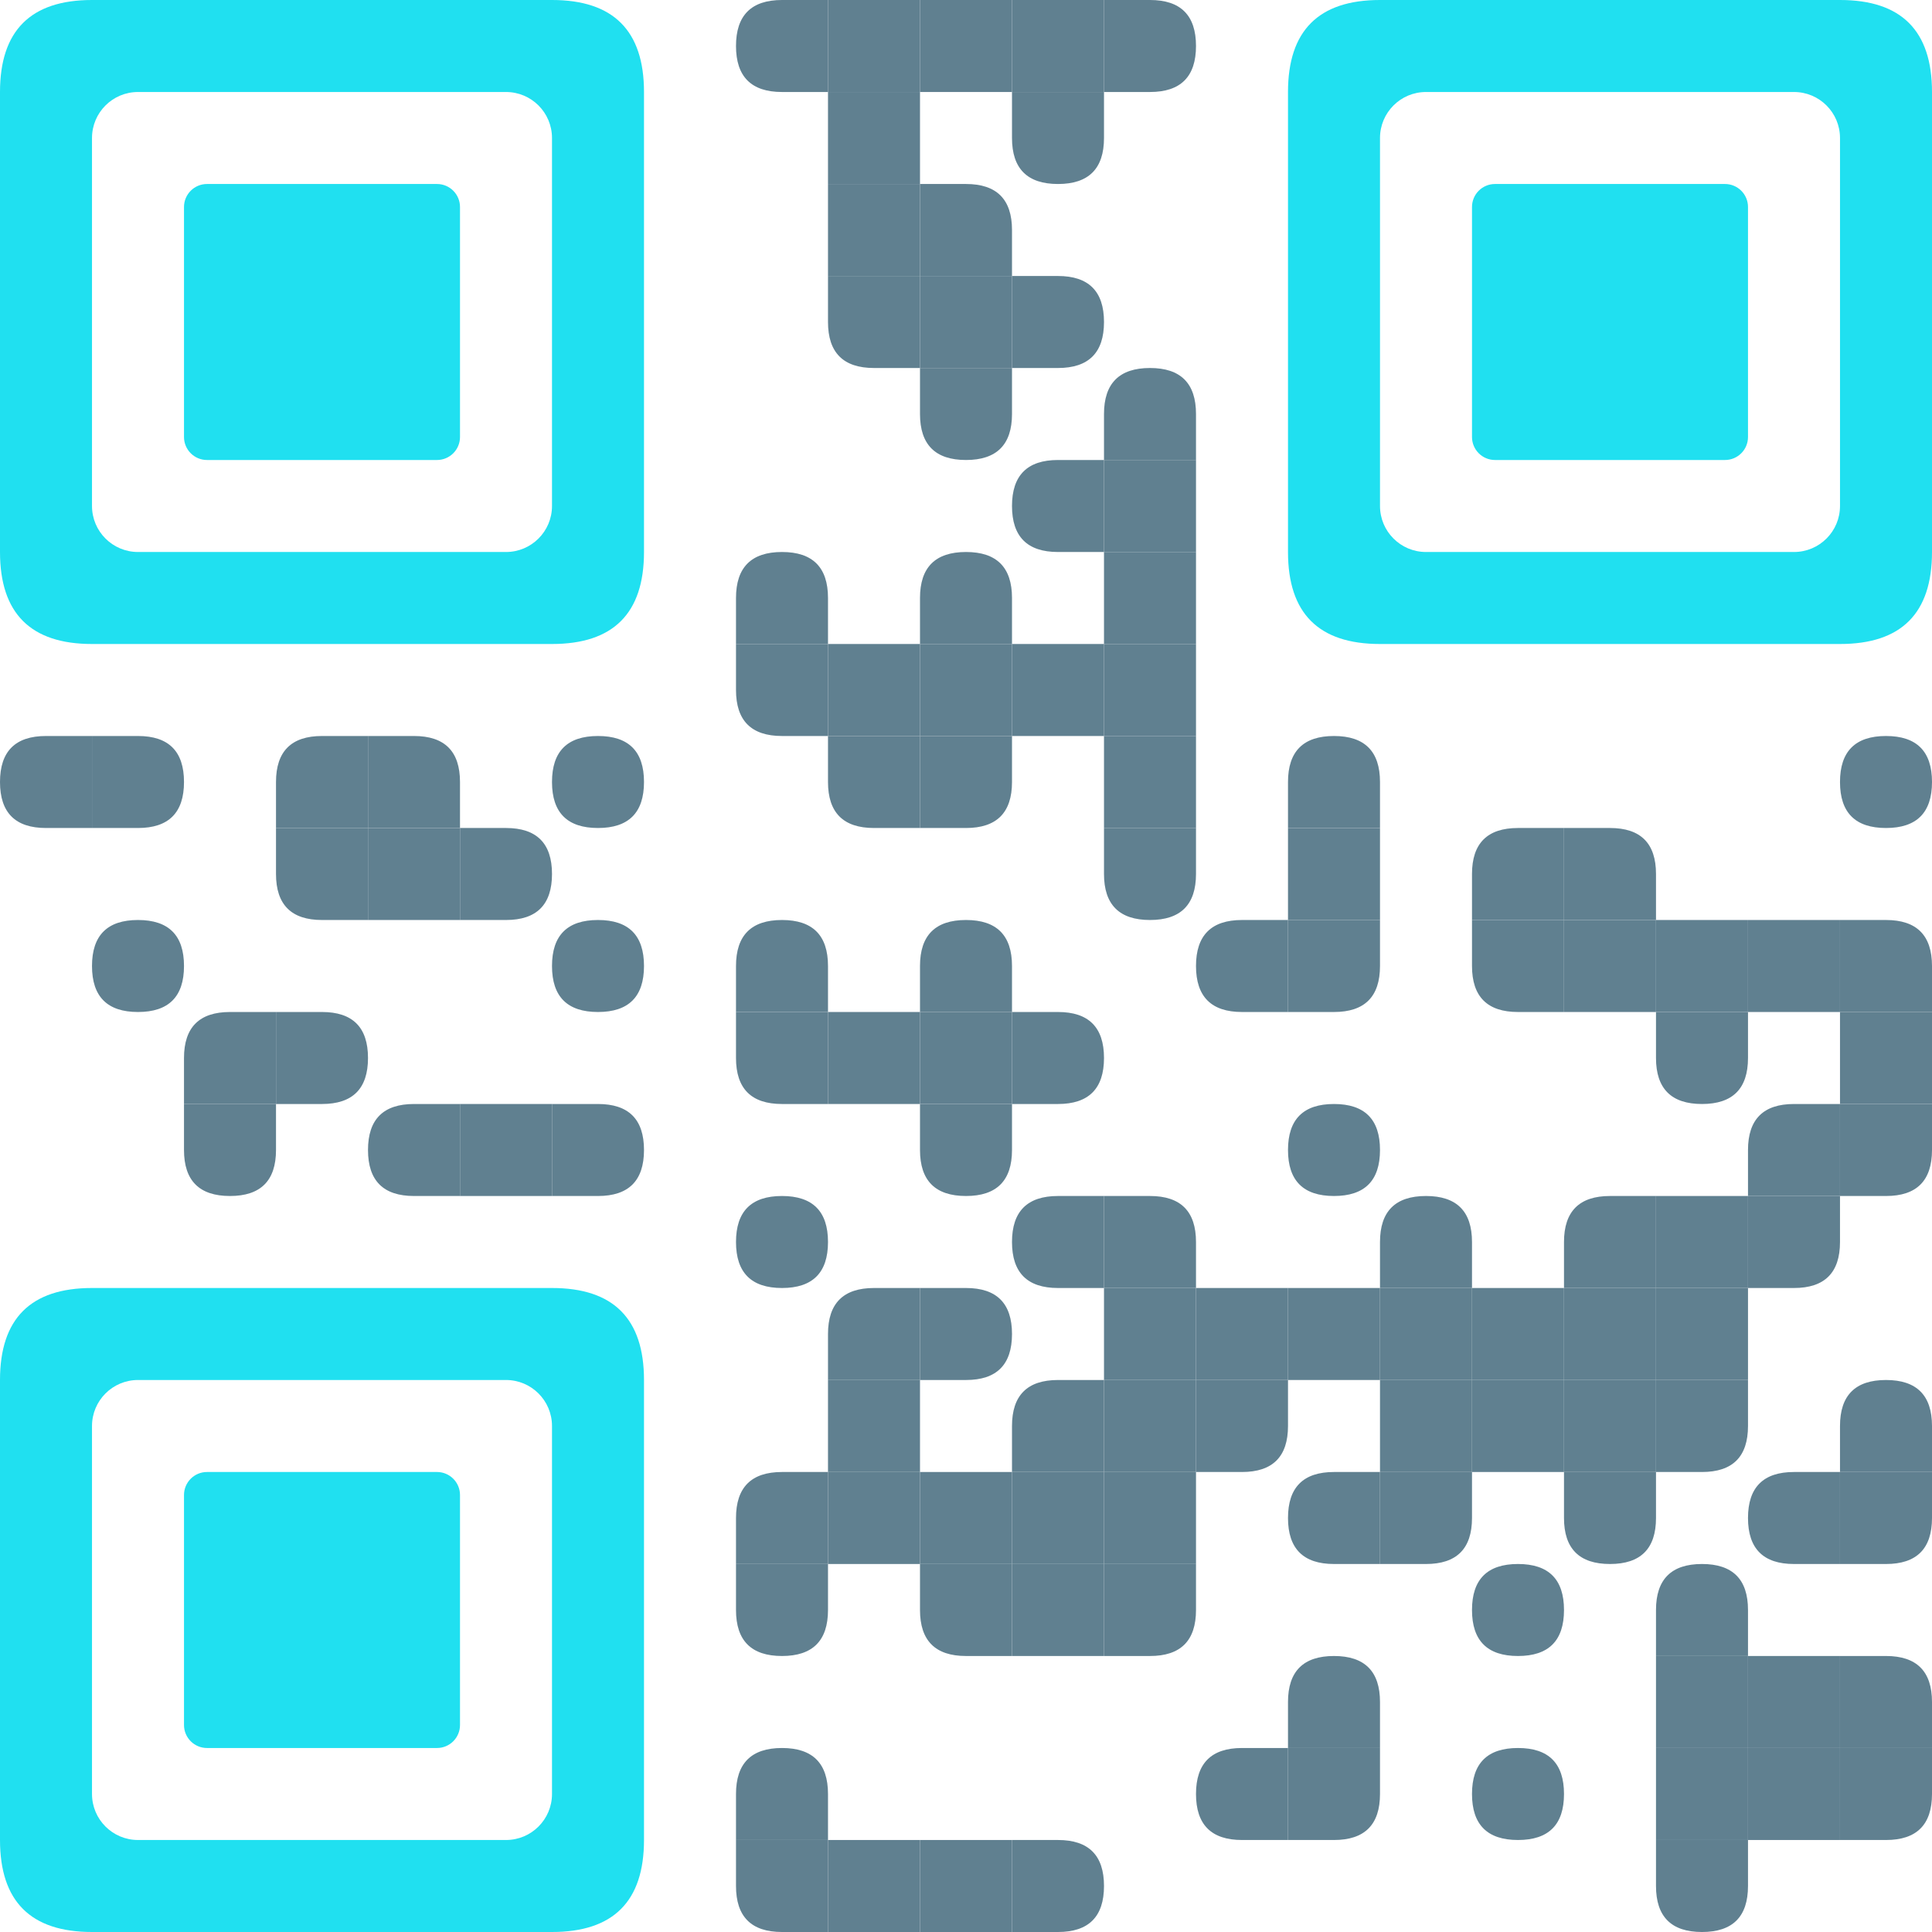
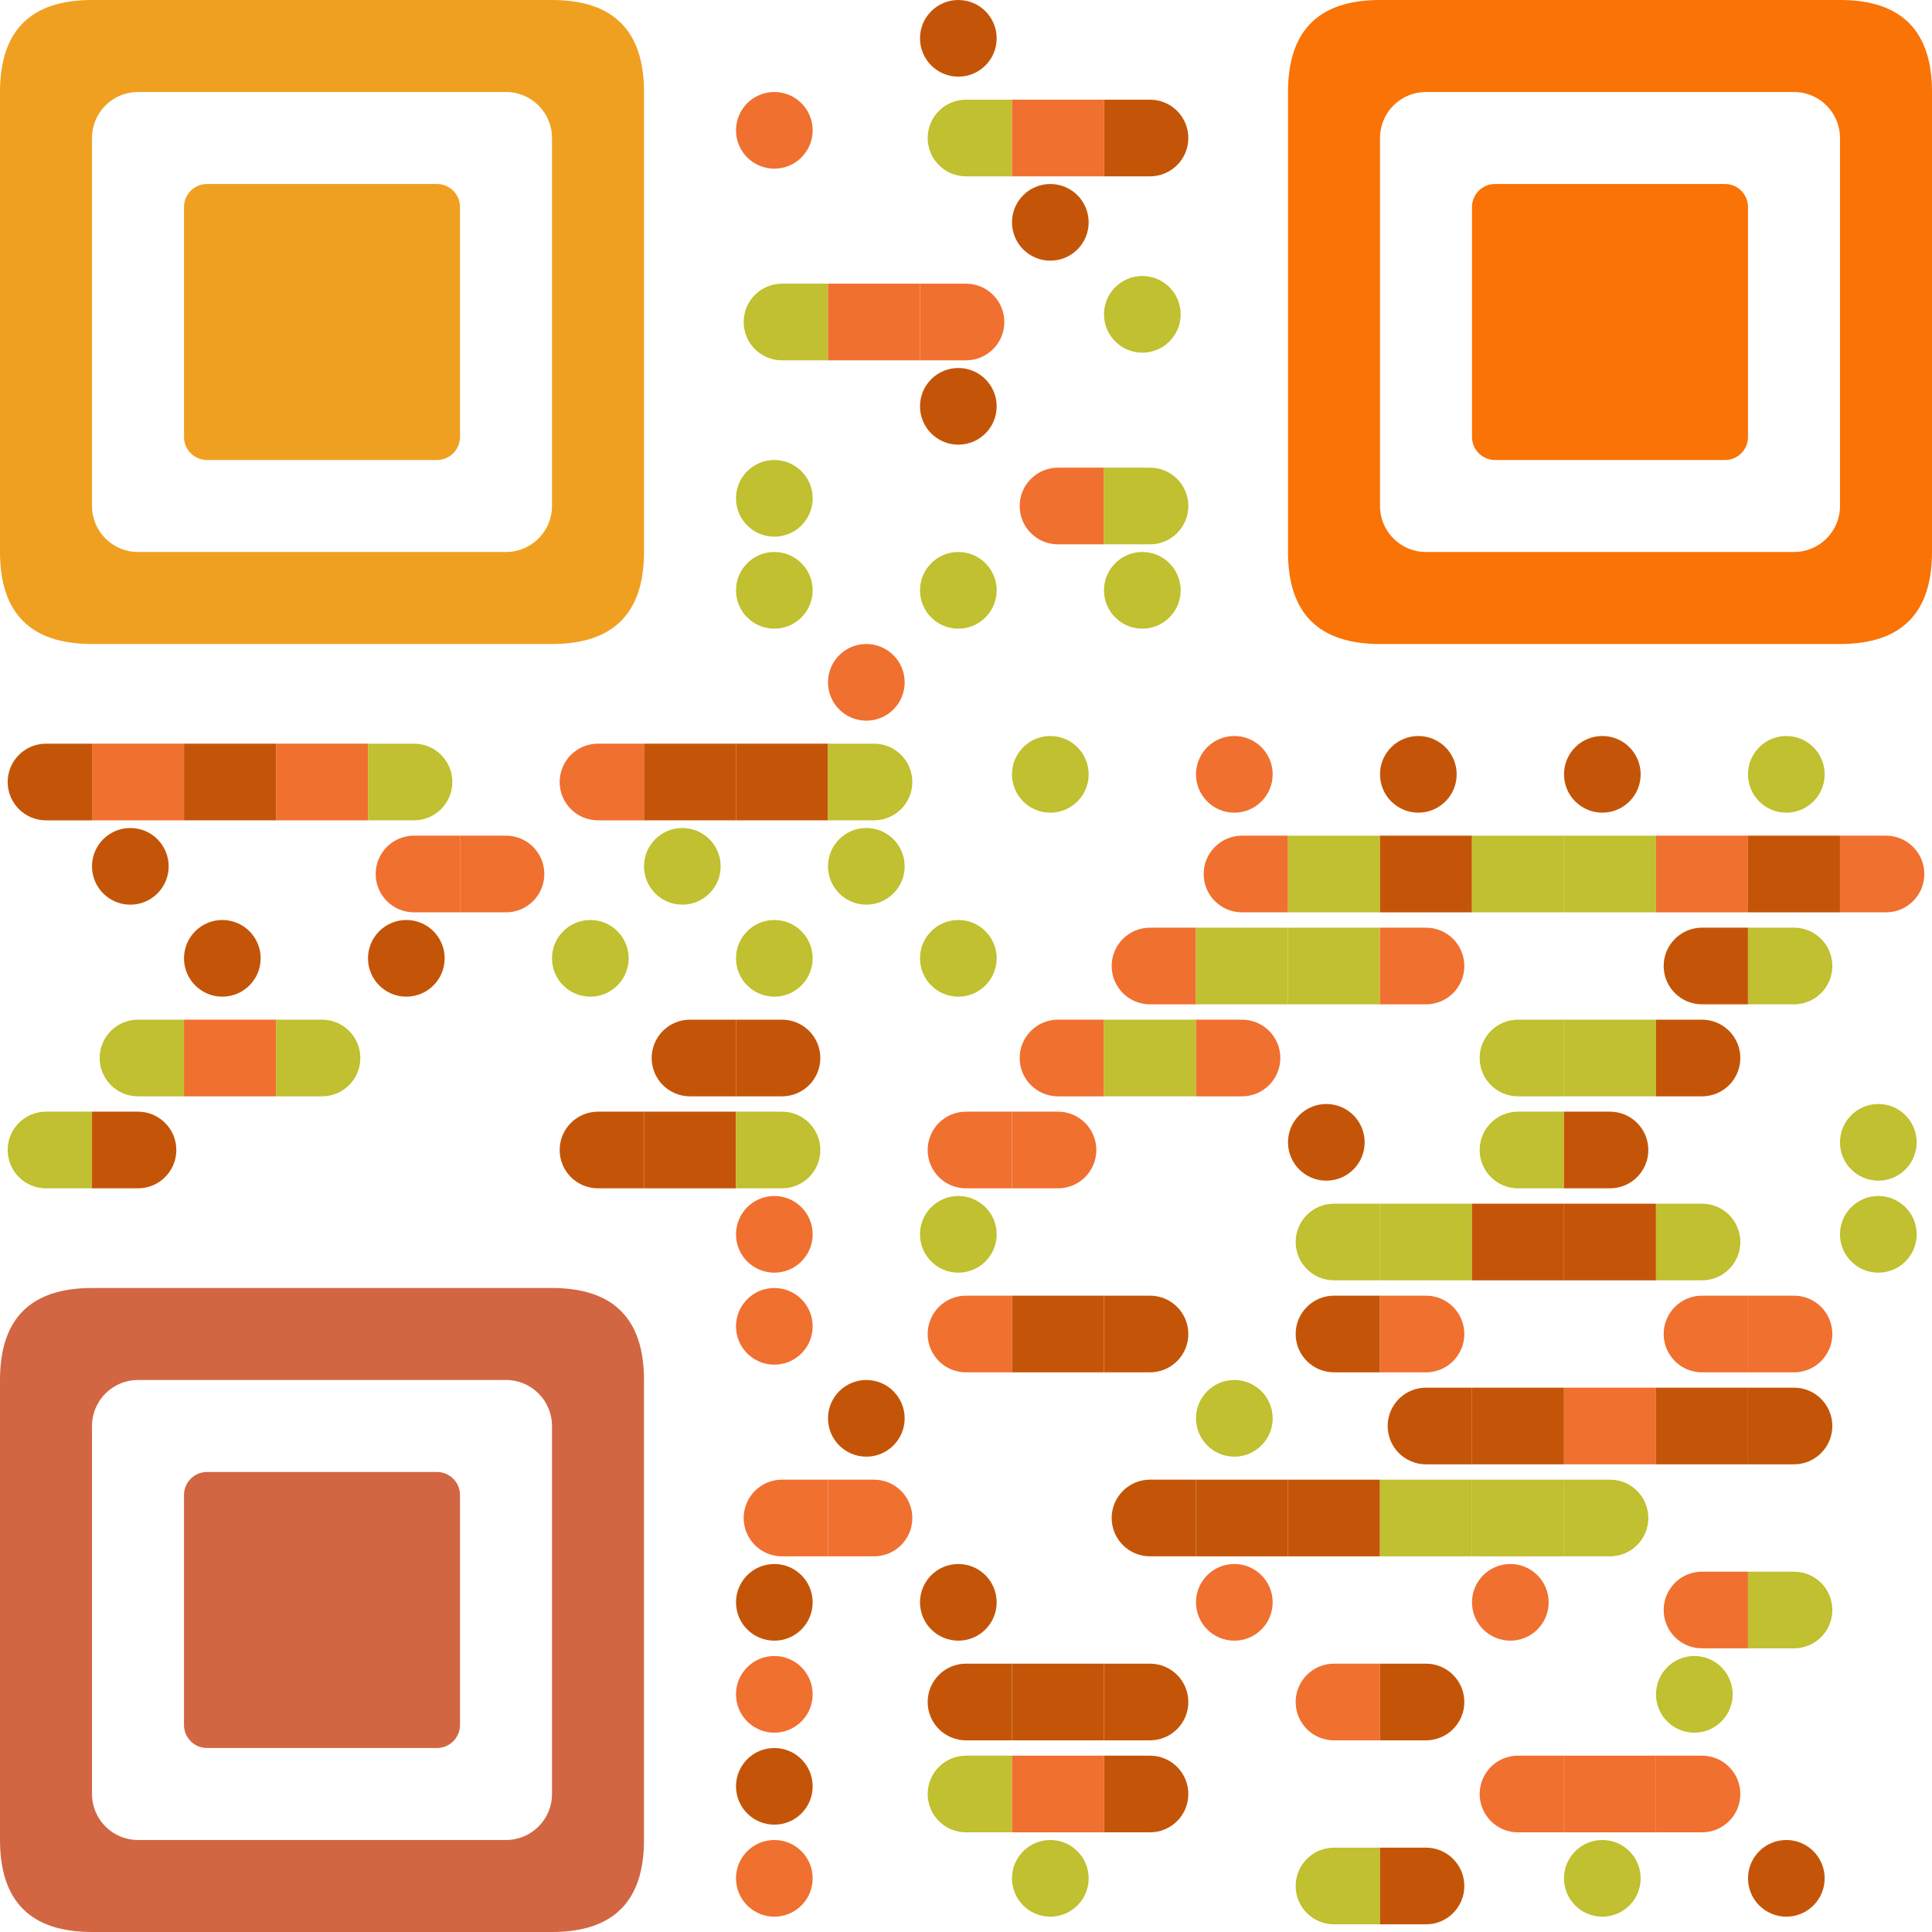
<svg xmlns="http://www.w3.org/2000/svg" width="504" height="504" viewBox="0 0 504 504">
  <defs />
  <g>
-     <g fill="#608090">
-       <path d="M 204.0 0h -0.0 q -12 0 -12 12v 0 q 0 12 12 12h 12 v -12 v -12 z" />
-       <rect x="216" y="0" width="24" height="24" />
-       <path d="M 252.0 0h -12.0 v12v 12 h 12h 12 v -12 v -12 z" />
-       <rect x="264" y="0" width="24" height="24" />
-       <path d="M 300.0 0h -12.0 v12v 12 h 12h 0 q 12 0 12 -12v -0 q 0 -12 -12 -12z" />
-       <path d="M 228.0 24h -12.0 v12v 12 h 12h 12 v -12 v -12 z" />
-       <path d="M 276.0 24h -12.0 v12v 0 q 0 12 12 12h 0 q 12 0 12 -12v -12 z" />
-       <rect x="216" y="48" width="24" height="24" />
-       <path d="M 252.0 48h -12.0 v12v 12 h 12h 12 v -12 v -0 q 0 -12 -12 -12z" />
-       <path d="M 228.0 72h -12.0 v12v 0 q 0 12 12 12h 12 v -12 v -12 z" />
-       <rect x="240" y="72" width="24" height="24" />
-       <path d="M 276.0 72h -12.0 v12v 12 h 12h 0 q 12 0 12 -12v -0 q 0 -12 -12 -12z" />
-       <path d="M 252.0 96h -12.0 v12v 0 q 0 12 12 12h 0 q 12 0 12 -12v -12 z" />
-       <path d="M 300.0 96h -0.0 q -12 0 -12 12v 12 h 12h 12 v -12 v -0 q 0 -12 -12 -12z" />
-       <path d="M 276.0 120h -0.0 q -12 0 -12 12v 0 q 0 12 12 12h 12 v -12 v -12 z" />
-       <rect x="288" y="120" width="24" height="24" />
-       <path d="M 204.0 144h -0.0 q -12 0 -12 12v 12 h 12h 12 v -12 v -0 q 0 -12 -12 -12z" />
-       <path d="M 252.0 144h -0.0 q -12 0 -12 12v 12 h 12h 12 v -12 v -0 q 0 -12 -12 -12z" />
-       <path d="M 300.0 144h -12.0 v12v 12 h 12h 12 v -12 v -12 z" />
-       <path d="M 204.0 168h -12.0 v12v 0 q 0 12 12 12h 12 v -12 v -12 z" />
-       <rect x="216" y="168" width="24" height="24" />
-       <rect x="240" y="168" width="24" height="24" />
-       <path d="M 276.0 168h -12.0 v12v 12 h 12h 12 v -12 v -12 z" />
-       <rect x="288" y="168" width="24" height="24" />
-       <path d="M 12.0 192h -0.0 q -12 0 -12 12v 0 q 0 12 12 12h 12 v -12 v -12 z" />
-       <path d="M 36.0 192h -12.0 v12v 12 h 12h 0 q 12 0 12 -12v -0 q 0 -12 -12 -12z" />
-       <path d="M 84.0 192h -0.0 q -12 0 -12 12v 12 h 12h 12 v -12 v -12 z" />
-       <path d="M 108.0 192h -12.0 v12v 12 h 12h 12 v -12 v -0 q 0 -12 -12 -12z" />
-       <path d="M 156.0 192h -0.0 q -12 0 -12 12v 0 q 0 12 12 12h 0 q 12 0 12 -12v -0 q 0 -12 -12 -12z" />
-       <path d="M 228.0 192h -12.0 v12v 0 q 0 12 12 12h 12 v -12 v -12 z" />
-       <path d="M 252.0 192h -12.0 v12v 12 h 12h 0 q 12 0 12 -12v -12 z" />
-       <path d="M 300.0 192h -12.0 v12v 12 h 12h 12 v -12 v -12 z" />
-       <path d="M 348.0 192h -0.0 q -12 0 -12 12v 12 h 12h 12 v -12 v -0 q 0 -12 -12 -12z" />
-       <path d="M 492.0 192h -0.0 q -12 0 -12 12v 0 q 0 12 12 12h 0 q 12 0 12 -12v -0 q 0 -12 -12 -12z" />
-       <path d="M 84.0 216h -12.0 v12v 0 q 0 12 12 12h 12 v -12 v -12 z" />
-       <rect x="96" y="216" width="24" height="24" />
-       <path d="M 132.0 216h -12.0 v12v 12 h 12h 0 q 12 0 12 -12v -0 q 0 -12 -12 -12z" />
-       <path d="M 300.0 216h -12.0 v12v 0 q 0 12 12 12h 0 q 12 0 12 -12v -12 z" />
-       <path d="M 348.0 216h -12.0 v12v 12 h 12h 12 v -12 v -12 z" />
-       <path d="M 396.0 216h -0.0 q -12 0 -12 12v 12 h 12h 12 v -12 v -12 z" />
-       <path d="M 420.0 216h -12.0 v12v 12 h 12h 12 v -12 v -0 q 0 -12 -12 -12z" />
-       <path d="M 36.0 240h -0.0 q -12 0 -12 12v 0 q 0 12 12 12h 0 q 12 0 12 -12v -0 q 0 -12 -12 -12z" />
-       <path d="M 156.0 240h -0.0 q -12 0 -12 12v 0 q 0 12 12 12h 0 q 12 0 12 -12v -0 q 0 -12 -12 -12z" />
-       <path d="M 204.0 240h -0.0 q -12 0 -12 12v 12 h 12h 12 v -12 v -0 q 0 -12 -12 -12z" />
-       <path d="M 252.0 240h -0.0 q -12 0 -12 12v 12 h 12h 12 v -12 v -0 q 0 -12 -12 -12z" />
-       <path d="M 324.0 240h -0.0 q -12 0 -12 12v 0 q 0 12 12 12h 12 v -12 v -12 z" />
-       <path d="M 348.0 240h -12.0 v12v 12 h 12h 0 q 12 0 12 -12v -12 z" />
-       <path d="M 396.0 240h -12.0 v12v 0 q 0 12 12 12h 12 v -12 v -12 z" />
-       <rect x="408" y="240" width="24" height="24" />
-       <rect x="432" y="240" width="24" height="24" />
-       <path d="M 468.0 240h -12.0 v12v 12 h 12h 12 v -12 v -12 z" />
-       <path d="M 492.0 240h -12.0 v12v 12 h 12h 12 v -12 v -0 q 0 -12 -12 -12z" />
-       <path d="M 60.0 264h -0.0 q -12 0 -12 12v 12 h 12h 12 v -12 v -12 z" />
-       <path d="M 84.0 264h -12.0 v12v 12 h 12h 0 q 12 0 12 -12v -0 q 0 -12 -12 -12z" />
-       <path d="M 204.0 264h -12.0 v12v 0 q 0 12 12 12h 12 v -12 v -12 z" />
-       <path d="M 228.0 264h -12.0 v12v 12 h 12h 12 v -12 v -12 z" />
-       <rect x="240" y="264" width="24" height="24" />
-       <path d="M 276.0 264h -12.0 v12v 12 h 12h 0 q 12 0 12 -12v -0 q 0 -12 -12 -12z" />
-       <path d="M 444.0 264h -12.0 v12v 0 q 0 12 12 12h 0 q 12 0 12 -12v -12 z" />
-       <path d="M 492.0 264h -12.0 v12v 12 h 12h 12 v -12 v -12 z" />
-       <path d="M 60.0 288h -12.0 v12v 0 q 0 12 12 12h 0 q 12 0 12 -12v -12 z" />
-       <path d="M 108.0 288h -0.0 q -12 0 -12 12v 0 q 0 12 12 12h 12 v -12 v -12 z" />
-       <path d="M 132.0 288h -12.0 v12v 12 h 12h 12 v -12 v -12 z" />
-       <path d="M 156.0 288h -12.0 v12v 12 h 12h 0 q 12 0 12 -12v -0 q 0 -12 -12 -12z" />
-       <path d="M 252.0 288h -12.0 v12v 0 q 0 12 12 12h 0 q 12 0 12 -12v -12 z" />
-       <path d="M 348.0 288h -0.0 q -12 0 -12 12v 0 q 0 12 12 12h 0 q 12 0 12 -12v -0 q 0 -12 -12 -12z" />
-       <path d="M 468.0 288h -0.0 q -12 0 -12 12v 12 h 12h 12 v -12 v -12 z" />
-       <path d="M 492.0 288h -12.0 v12v 12 h 12h 0 q 12 0 12 -12v -12 z" />
-       <path d="M 204.0 312h -0.0 q -12 0 -12 12v 0 q 0 12 12 12h 0 q 12 0 12 -12v -0 q 0 -12 -12 -12z" />
-       <path d="M 276.0 312h -0.0 q -12 0 -12 12v 0 q 0 12 12 12h 12 v -12 v -12 z" />
-       <path d="M 300.0 312h -12.0 v12v 12 h 12h 12 v -12 v -0 q 0 -12 -12 -12z" />
-       <path d="M 372.0 312h -0.0 q -12 0 -12 12v 12 h 12h 12 v -12 v -0 q 0 -12 -12 -12z" />
-       <path d="M 420.0 312h -0.0 q -12 0 -12 12v 12 h 12h 12 v -12 v -12 z" />
-       <rect x="432" y="312" width="24" height="24" />
-       <path d="M 468.0 312h -12.0 v12v 12 h 12h 0 q 12 0 12 -12v -12 z" />
-       <path d="M 228.0 336h -0.0 q -12 0 -12 12v 12 h 12h 12 v -12 v -12 z" />
-       <path d="M 252.0 336h -12.0 v12v 12 h 12h 0 q 12 0 12 -12v -0 q 0 -12 -12 -12z" />
-       <rect x="288" y="336" width="24" height="24" />
-       <rect x="312" y="336" width="24" height="24" />
-       <path d="M 348.0 336h -12.0 v12v 12 h 12h 12 v -12 v -12 z" />
-       <rect x="360" y="336" width="24" height="24" />
-       <rect x="384" y="336" width="24" height="24" />
-       <rect x="408" y="336" width="24" height="24" />
-       <rect x="432" y="336" width="24" height="24" />
-       <path d="M 228.0 360h -12.0 v12v 12 h 12h 12 v -12 v -12 z" />
-       <path d="M 276.0 360h -0.0 q -12 0 -12 12v 12 h 12h 12 v -12 v -12 z" />
-       <rect x="288" y="360" width="24" height="24" />
-       <path d="M 324.0 360h -12.0 v12v 12 h 12h 0 q 12 0 12 -12v -12 z" />
-       <rect x="360" y="360" width="24" height="24" />
-       <rect x="384" y="360" width="24" height="24" />
-       <rect x="408" y="360" width="24" height="24" />
-       <path d="M 444.0 360h -12.0 v12v 12 h 12h 0 q 12 0 12 -12v -12 z" />
-       <path d="M 492.0 360h -0.0 q -12 0 -12 12v 12 h 12h 12 v -12 v -0 q 0 -12 -12 -12z" />
-       <path d="M 204.0 384h -0.0 q -12 0 -12 12v 12 h 12h 12 v -12 v -12 z" />
-       <rect x="216" y="384" width="24" height="24" />
-       <rect x="240" y="384" width="24" height="24" />
-       <rect x="264" y="384" width="24" height="24" />
-       <rect x="288" y="384" width="24" height="24" />
-       <path d="M 348.0 384h -0.0 q -12 0 -12 12v 0 q 0 12 12 12h 12 v -12 v -12 z" />
-       <path d="M 372.0 384h -12.0 v12v 12 h 12h 0 q 12 0 12 -12v -12 z" />
-       <path d="M 420.0 384h -12.0 v12v 0 q 0 12 12 12h 0 q 12 0 12 -12v -12 z" />
-       <path d="M 468.0 384h -0.0 q -12 0 -12 12v 0 q 0 12 12 12h 12 v -12 v -12 z" />
-       <path d="M 492.0 384h -12.0 v12v 12 h 12h 0 q 12 0 12 -12v -12 z" />
-       <path d="M 204.0 408h -12.0 v12v 0 q 0 12 12 12h 0 q 12 0 12 -12v -12 z" />
-       <path d="M 252.0 408h -12.0 v12v 0 q 0 12 12 12h 12 v -12 v -12 z" />
-       <rect x="264" y="408" width="24" height="24" />
-       <path d="M 300.0 408h -12.0 v12v 12 h 12h 0 q 12 0 12 -12v -12 z" />
-       <path d="M 396.0 408h -0.0 q -12 0 -12 12v 0 q 0 12 12 12h 0 q 12 0 12 -12v -0 q 0 -12 -12 -12z" />
-       <path d="M 444.0 408h -0.0 q -12 0 -12 12v 12 h 12h 12 v -12 v -0 q 0 -12 -12 -12z" />
-       <path d="M 348.0 432h -0.0 q -12 0 -12 12v 12 h 12h 12 v -12 v -0 q 0 -12 -12 -12z" />
-       <rect x="432" y="432" width="24" height="24" />
-       <rect x="456" y="432" width="24" height="24" />
-       <path d="M 492.0 432h -12.0 v12v 12 h 12h 12 v -12 v -0 q 0 -12 -12 -12z" />
-       <path d="M 204.0 456h -0.0 q -12 0 -12 12v 12 h 12h 12 v -12 v -0 q 0 -12 -12 -12z" />
-       <path d="M 324.0 456h -0.0 q -12 0 -12 12v 0 q 0 12 12 12h 12 v -12 v -12 z" />
-       <path d="M 348.0 456h -12.0 v12v 12 h 12h 0 q 12 0 12 -12v -12 z" />
-       <path d="M 396.0 456h -0.0 q -12 0 -12 12v 0 q 0 12 12 12h 0 q 12 0 12 -12v -0 q 0 -12 -12 -12z" />
-       <rect x="432" y="456" width="24" height="24" />
-       <rect x="456" y="456" width="24" height="24" />
-       <path d="M 492.0 456h -12.0 v12v 12 h 12h 0 q 12 0 12 -12v -12 z" />
-       <path d="M 204.0 480h -12.0 v12v 0 q 0 12 12 12h 12 v -12 v -12 z" />
-       <path d="M 228.0 480h -12.0 v12v 12 h 12h 12 v -12 v -12 z" />
-       <path d="M 252.0 480h -12.0 v12v 12 h 12h 12 v -12 v -12 z" />
-       <path d="M 276.0 480h -12.0 v12v 12 h 12h 0 q 12 0 12 -12v -0 q 0 -12 -12 -12z" />
-       <path d="M 444.0 480h -12.0 v12v 0 q 0 12 12 12h 0 q 12 0 12 -12v -12 z" />
+     <g>
+       <circle cx="250.0" cy="10.0" r="10.0" fill="#C45508" />
+       <circle cx="202.0" cy="34.0" r="10.0" fill="#F07030" />
+       <path d="M 240 26.0v 20.0h 12.0a 10.0 10.0, 0, 0, 0, 0 -20" transform="rotate(180.0,252.0,36.0)" fill="#C0C030" />
+       <rect x="264" y="26.0" width="24" height="20" fill="#F07030" />
+       <path d="M 288 26.0v 20.0h 12.0a 10.0 10.0, 0, 0, 0, 0 -20" fill="#C45508" />
+       <circle cx="274.0" cy="58.0" r="10.0" fill="#C45508" />
+       <path d="M 192 74.0v 20.0h 12.0a 10.0 10.0, 0, 0, 0, 0 -20" transform="rotate(180.0,204.0,84.0)" fill="#C0C030" />
+       <rect x="216" y="74.0" width="24" height="20" fill="#F07030" />
+       <path d="M 240 74.0v 20.0h 12.0a 10.0 10.0, 0, 0, 0, 0 -20" fill="#F07030" />
+       <circle cx="298.0" cy="82.0" r="10.0" fill="#C0C030" />
+       <circle cx="250.0" cy="106.0" r="10.0" fill="#C45508" />
+       <circle cx="202.0" cy="130.0" r="10.0" fill="#C0C030" />
+       <path d="M 264 122.0v 20.0h 12.0a 10.0 10.0, 0, 0, 0, 0 -20" transform="rotate(180.0,276.0,132.0)" fill="#F07030" />
+       <path d="M 288 122.0v 20.0h 12.0a 10.0 10.0, 0, 0, 0, 0 -20" fill="#C0C030" />
+       <circle cx="202.0" cy="154.0" r="10.0" fill="#C0C030" />
+       <circle cx="250.0" cy="154.0" r="10.0" fill="#C0C030" />
+       <circle cx="298.0" cy="154.0" r="10.0" fill="#C0C030" />
+       <circle cx="226.0" cy="178.0" r="10.0" fill="#F07030" />
+       <path d="M 0 194.0v 20.0h 12.0a 10.0 10.0, 0, 0, 0, 0 -20" transform="rotate(180.0,12.0,204.0)" fill="#C45508" />
+       <rect x="24" y="194.0" width="24" height="20" fill="#F07030" />
+       <rect x="48" y="194.0" width="24" height="20" fill="#C45508" />
+       <rect x="72" y="194.0" width="24" height="20" fill="#F07030" />
+       <path d="M 96 194.0v 20.0h 12.0a 10.0 10.0, 0, 0, 0, 0 -20" fill="#C0C030" />
+       <path d="M 144 194.0v 20.0h 12.0a 10.0 10.0, 0, 0, 0, 0 -20" transform="rotate(180.0,156.0,204.0)" fill="#F07030" />
+       <rect x="168" y="194.0" width="24" height="20" fill="#C45508" />
+       <rect x="192" y="194.0" width="24" height="20" fill="#C45508" />
+       <path d="M 216 194.0v 20.0h 12.0a 10.0 10.0, 0, 0, 0, 0 -20" fill="#C0C030" />
+       <circle cx="274.0" cy="202.0" r="10.0" fill="#C0C030" />
+       <circle cx="322.0" cy="202.0" r="10.0" fill="#F07030" />
+       <circle cx="370.0" cy="202.0" r="10.0" fill="#C45508" />
+       <circle cx="418.0" cy="202.0" r="10.0" fill="#C45508" />
+       <circle cx="466.0" cy="202.0" r="10.0" fill="#C0C030" />
+       <circle cx="34.0" cy="226.0" r="10.0" fill="#C45508" />
+       <path d="M 96 218.0v 20.0h 12.0a 10.0 10.0, 0, 0, 0, 0 -20" transform="rotate(180.0,108.0,228.0)" fill="#F07030" />
+       <path d="M 120 218.0v 20.0h 12.0a 10.0 10.0, 0, 0, 0, 0 -20" fill="#F07030" />
+       <circle cx="178.0" cy="226.0" r="10.0" fill="#C0C030" />
+       <circle cx="226.0" cy="226.0" r="10.0" fill="#C0C030" />
+       <path d="M 312 218.0v 20.0h 12.0a 10.0 10.0, 0, 0, 0, 0 -20" transform="rotate(180.0,324.0,228.0)" fill="#F07030" />
+       <rect x="336" y="218.0" width="24" height="20" fill="#C0C030" />
+       <rect x="360" y="218.0" width="24" height="20" fill="#C45508" />
+       <rect x="384" y="218.0" width="24" height="20" fill="#C0C030" />
+       <rect x="408" y="218.0" width="24" height="20" fill="#C0C030" />
+       <rect x="432" y="218.0" width="24" height="20" fill="#F07030" />
+       <rect x="456" y="218.0" width="24" height="20" fill="#C45508" />
+       <path d="M 480 218.0v 20.0h 12.0a 10.0 10.0, 0, 0, 0, 0 -20" fill="#F07030" />
+       <circle cx="58.0" cy="250.0" r="10.0" fill="#C45508" />
+       <circle cx="106.0" cy="250.0" r="10.0" fill="#C45508" />
+       <circle cx="154.0" cy="250.0" r="10.0" fill="#C0C030" />
+       <circle cx="202.0" cy="250.0" r="10.0" fill="#C0C030" />
+       <circle cx="250.0" cy="250.0" r="10.0" fill="#C0C030" />
+       <path d="M 288 242.0v 20.0h 12.0a 10.0 10.0, 0, 0, 0, 0 -20" transform="rotate(180.0,300.0,252.0)" fill="#F07030" />
+       <rect x="312" y="242.0" width="24" height="20" fill="#C0C030" />
+       <rect x="336" y="242.0" width="24" height="20" fill="#C0C030" />
+       <path d="M 360 242.0v 20.0h 12.0a 10.0 10.0, 0, 0, 0, 0 -20" fill="#F07030" />
+       <path d="M 432 242.0v 20.0h 12.0a 10.0 10.0, 0, 0, 0, 0 -20" transform="rotate(180.0,444.0,252.0)" fill="#C45508" />
+       <path d="M 456 242.0v 20.0h 12.0a 10.0 10.0, 0, 0, 0, 0 -20" fill="#C0C030" />
+       <path d="M 24 266.0v 20.0h 12.0a 10.0 10.0, 0, 0, 0, 0 -20" transform="rotate(180.0,36.0,276.0)" fill="#C0C030" />
+       <rect x="48" y="266.0" width="24" height="20" fill="#F07030" />
+       <path d="M 72 266.0v 20.0h 12.0a 10.0 10.0, 0, 0, 0, 0 -20" fill="#C0C030" />
+       <path d="M 168 266.0v 20.0h 12.0a 10.0 10.0, 0, 0, 0, 0 -20" transform="rotate(180.0,180.0,276.0)" fill="#C45508" />
+       <path d="M 192 266.0v 20.0h 12.0a 10.0 10.0, 0, 0, 0, 0 -20" fill="#C45508" />
+       <path d="M 264 266.0v 20.0h 12.0a 10.0 10.0, 0, 0, 0, 0 -20" transform="rotate(180.0,276.0,276.0)" fill="#F07030" />
+       <rect x="288" y="266.0" width="24" height="20" fill="#C0C030" />
+       <path d="M 312 266.0v 20.0h 12.0a 10.0 10.0, 0, 0, 0, 0 -20" fill="#F07030" />
+       <path d="M 384 266.0v 20.0h 12.0a 10.0 10.0, 0, 0, 0, 0 -20" transform="rotate(180.0,396.0,276.0)" fill="#C0C030" />
+       <rect x="408" y="266.0" width="24" height="20" fill="#C0C030" />
+       <path d="M 432 266.0v 20.0h 12.0a 10.0 10.0, 0, 0, 0, 0 -20" fill="#C45508" />
+       <path d="M 0 290.0v 20.0h 12.0a 10.0 10.0, 0, 0, 0, 0 -20" transform="rotate(180.0,12.0,300.0)" fill="#C0C030" />
+       <path d="M 24 290.0v 20.0h 12.0a 10.0 10.0, 0, 0, 0, 0 -20" fill="#C45508" />
+       <path d="M 144 290.0v 20.0h 12.0a 10.0 10.0, 0, 0, 0, 0 -20" transform="rotate(180.0,156.0,300.0)" fill="#C45508" />
+       <rect x="168" y="290.0" width="24" height="20" fill="#C45508" />
+       <path d="M 192 290.0v 20.0h 12.0a 10.0 10.0, 0, 0, 0, 0 -20" fill="#C0C030" />
+       <path d="M 240 290.0v 20.0h 12.0a 10.0 10.0, 0, 0, 0, 0 -20" transform="rotate(180.0,252.0,300.0)" fill="#F07030" />
+       <path d="M 264 290.0v 20.0h 12.0a 10.0 10.0, 0, 0, 0, 0 -20" fill="#F07030" />
+       <circle cx="346.0" cy="298.0" r="10.0" fill="#C45508" />
+       <path d="M 384 290.0v 20.0h 12.0a 10.0 10.0, 0, 0, 0, 0 -20" transform="rotate(180.0,396.0,300.0)" fill="#C0C030" />
+       <path d="M 408 290.0v 20.0h 12.0a 10.0 10.0, 0, 0, 0, 0 -20" fill="#C45508" />
+       <circle cx="490.0" cy="298.0" r="10.0" fill="#C0C030" />
+       <circle cx="202.0" cy="322.0" r="10.0" fill="#F07030" />
+       <circle cx="250.0" cy="322.0" r="10.0" fill="#C0C030" />
+       <path d="M 336 314.0v 20.0h 12.0a 10.0 10.0, 0, 0, 0, 0 -20" transform="rotate(180.0,348.0,324.0)" fill="#C0C030" />
+       <rect x="360" y="314.0" width="24" height="20" fill="#C0C030" />
+       <rect x="384" y="314.0" width="24" height="20" fill="#C45508" />
+       <rect x="408" y="314.0" width="24" height="20" fill="#C45508" />
+       <path d="M 432 314.0v 20.0h 12.0a 10.0 10.0, 0, 0, 0, 0 -20" fill="#C0C030" />
+       <circle cx="490.0" cy="322.0" r="10.0" fill="#C0C030" />
+       <circle cx="202.0" cy="346.0" r="10.0" fill="#F07030" />
+       <path d="M 240 338.0v 20.0h 12.0a 10.0 10.0, 0, 0, 0, 0 -20" transform="rotate(180.0,252.0,348.0)" fill="#F07030" />
+       <rect x="264" y="338.0" width="24" height="20" fill="#C45508" />
+       <path d="M 288 338.0v 20.0h 12.0a 10.0 10.0, 0, 0, 0, 0 -20" fill="#C45508" />
+       <path d="M 336 338.0v 20.0h 12.0a 10.0 10.0, 0, 0, 0, 0 -20" transform="rotate(180.0,348.0,348.0)" fill="#C45508" />
+       <path d="M 360 338.0v 20.0h 12.0a 10.0 10.0, 0, 0, 0, 0 -20" fill="#F07030" />
+       <path d="M 432 338.0v 20.0h 12.0a 10.0 10.0, 0, 0, 0, 0 -20" transform="rotate(180.0,444.0,348.0)" fill="#F07030" />
+       <path d="M 456 338.0v 20.0h 12.0a 10.0 10.0, 0, 0, 0, 0 -20" fill="#F07030" />
+       <circle cx="226.0" cy="370.0" r="10.0" fill="#C45508" />
+       <circle cx="322.0" cy="370.0" r="10.0" fill="#C0C030" />
+       <path d="M 360 362.0v 20.0h 12.0a 10.0 10.0, 0, 0, 0, 0 -20" transform="rotate(180.0,372.0,372.0)" fill="#C45508" />
+       <rect x="384" y="362.0" width="24" height="20" fill="#C45508" />
+       <rect x="408" y="362.0" width="24" height="20" fill="#F07030" />
+       <rect x="432" y="362.0" width="24" height="20" fill="#C45508" />
+       <path d="M 456 362.0v 20.0h 12.0a 10.0 10.0, 0, 0, 0, 0 -20" fill="#C45508" />
+       <path d="M 192 386.0v 20.0h 12.0a 10.0 10.0, 0, 0, 0, 0 -20" transform="rotate(180.0,204.0,396.0)" fill="#F07030" />
+       <path d="M 216 386.0v 20.0h 12.0a 10.0 10.0, 0, 0, 0, 0 -20" fill="#F07030" />
+       <path d="M 288 386.0v 20.0h 12.0a 10.0 10.0, 0, 0, 0, 0 -20" transform="rotate(180.0,300.0,396.0)" fill="#C45508" />
+       <rect x="312" y="386.0" width="24" height="20" fill="#C45508" />
+       <rect x="336" y="386.0" width="24" height="20" fill="#C45508" />
+       <rect x="360" y="386.0" width="24" height="20" fill="#C0C030" />
+       <rect x="384" y="386.0" width="24" height="20" fill="#C0C030" />
+       <path d="M 408 386.0v 20.0h 12.0a 10.0 10.0, 0, 0, 0, 0 -20" fill="#C0C030" />
+       <circle cx="202.0" cy="418.0" r="10.0" fill="#C45508" />
+       <circle cx="250.0" cy="418.0" r="10.0" fill="#C45508" />
+       <circle cx="322.0" cy="418.0" r="10.0" fill="#F07030" />
+       <circle cx="394.0" cy="418.0" r="10.0" fill="#F07030" />
+       <path d="M 432 410.0v 20.0h 12.0a 10.0 10.0, 0, 0, 0, 0 -20" transform="rotate(180.0,444.0,420.0)" fill="#F07030" />
+       <path d="M 456 410.0v 20.0h 12.0a 10.0 10.0, 0, 0, 0, 0 -20" fill="#C0C030" />
+       <circle cx="202.0" cy="442.0" r="10.0" fill="#F07030" />
+       <path d="M 240 434.0v 20.0h 12.0a 10.0 10.0, 0, 0, 0, 0 -20" transform="rotate(180.0,252.0,444.0)" fill="#C45508" />
+       <rect x="264" y="434.0" width="24" height="20" fill="#C45508" />
+       <path d="M 288 434.0v 20.0h 12.0a 10.0 10.0, 0, 0, 0, 0 -20" fill="#C45508" />
+       <path d="M 336 434.0v 20.0h 12.0a 10.0 10.0, 0, 0, 0, 0 -20" transform="rotate(180.0,348.0,444.0)" fill="#F07030" />
+       <path d="M 360 434.0v 20.0h 12.0a 10.0 10.0, 0, 0, 0, 0 -20" fill="#C45508" />
+       <circle cx="442.0" cy="442.0" r="10.0" fill="#C0C030" />
+       <circle cx="202.0" cy="466.0" r="10.0" fill="#C45508" />
+       <path d="M 240 458.0v 20.0h 12.0a 10.0 10.0, 0, 0, 0, 0 -20" transform="rotate(180.0,252.0,468.0)" fill="#C0C030" />
+       <rect x="264" y="458.0" width="24" height="20" fill="#F07030" />
+       <path d="M 288 458.0v 20.0h 12.0a 10.0 10.0, 0, 0, 0, 0 -20" fill="#C45508" />
+       <path d="M 384 458.0v 20.0h 12.0a 10.0 10.0, 0, 0, 0, 0 -20" transform="rotate(180.0,396.0,468.0)" fill="#F07030" />
+       <rect x="408" y="458.0" width="24" height="20" fill="#F07030" />
+       <path d="M 432 458.0v 20.0h 12.0a 10.0 10.0, 0, 0, 0, 0 -20" fill="#F07030" />
+       <circle cx="202.0" cy="490.0" r="10.0" fill="#F07030" />
+       <circle cx="274.0" cy="490.0" r="10.0" fill="#C0C030" />
+       <path d="M 336 482.0v 20.0h 12.0a 10.0 10.0, 0, 0, 0, 0 -20" transform="rotate(180.0,348.0,492.0)" fill="#C0C030" />
+       <path d="M 360 482.0v 20.0h 12.0a 10.0 10.0, 0, 0, 0, 0 -20" fill="#C45508" />
+       <circle cx="418.0" cy="490.0" r="10.0" fill="#C0C030" />
+       <circle cx="466.0" cy="490.0" r="10.0" fill="#C45508" />
    </g>
    <g>
-       <path d="M132.0 24a12 12 90 0112 12v96a12 12 90 01-12 12h-96a12 12 90 01-12-12v-96a12 12 90 0112-12h96m0-24h-108q-24 0-24 24v120q0 24 24 24h120q24 0 24-24v-120q0-24-24-24zm-84 54v60a6 6 90 006 6h60a6 6 90 006-6v-60a6 6 90 00-6-6h-60a6 6 90 00-6 6" fill="#20E0F0" fill-rule="evenodd" />
-       <path d="M468.0 24a12 12 90 0112 12v96a12 12 90 01-12 12h-96a12 12 90 01-12-12v-96a12 12 90 0112-12h96m0-24h-108q-24 0-24 24v120q0 24 24 24h120q24 0 24-24v-120q0-24-24-24zm-84 54v60a6 6 90 006 6h60a6 6 90 006-6v-60a6 6 90 00-6-6h-60a6 6 90 00-6 6" fill="#20E0F0" fill-rule="evenodd" />
-       <path d="M132.0 360a12 12 90 0112 12v96a12 12 90 01-12 12h-96a12 12 90 01-12-12v-96a12 12 90 0112-12h96m0-24h-108q-24 0-24 24v120q0 24 24 24h120q24 0 24-24v-120q0-24-24-24zm-84 54v60a6 6 90 006 6h60a6 6 90 006-6v-60a6 6 90 00-6-6h-60a6 6 90 00-6 6" fill="#20E0F0" fill-rule="evenodd" />
+       <path d="M132.0 24a12 12 90 0112 12v96a12 12 90 01-12 12h-96a12 12 90 01-12-12v-96a12 12 90 0112-12h96m0-24h-108q-24 0-24 24v120q0 24 24 24h120q24 0 24-24v-120q0-24-24-24zm-84 54v60a6 6 90 006 6h60a6 6 90 006-6v-60a6 6 90 00-6-6h-60a6 6 90 00-6 6" fill="#F0A020" fill-rule="evenodd" />
+       <path d="M468.0 24a12 12 90 0112 12v96a12 12 90 01-12 12h-96a12 12 90 01-12-12v-96a12 12 90 0112-12h96m0-24h-108q-24 0-24 24v120q0 24 24 24h120q24 0 24-24v-120q0-24-24-24zm-84 54v60a6 6 90 006 6h60a6 6 90 006-6v-60a6 6 90 00-6-6h-60a6 6 90 00-6 6" fill="#F97306" fill-rule="evenodd" />
+       <path d="M132.0 360a12 12 90 0112 12v96a12 12 90 01-12 12h-96a12 12 90 01-12-12v-96a12 12 90 0112-12h96m0-24h-108q-24 0-24 24v120q0 24 24 24h120q24 0 24-24v-120q0-24-24-24zm-84 54v60a6 6 90 006 6h60a6 6 90 006-6v-60a6 6 90 00-6-6h-60a6 6 90 00-6 6" fill="#D26643" fill-rule="evenodd" />
    </g>
  </g>
  <g />
</svg>
